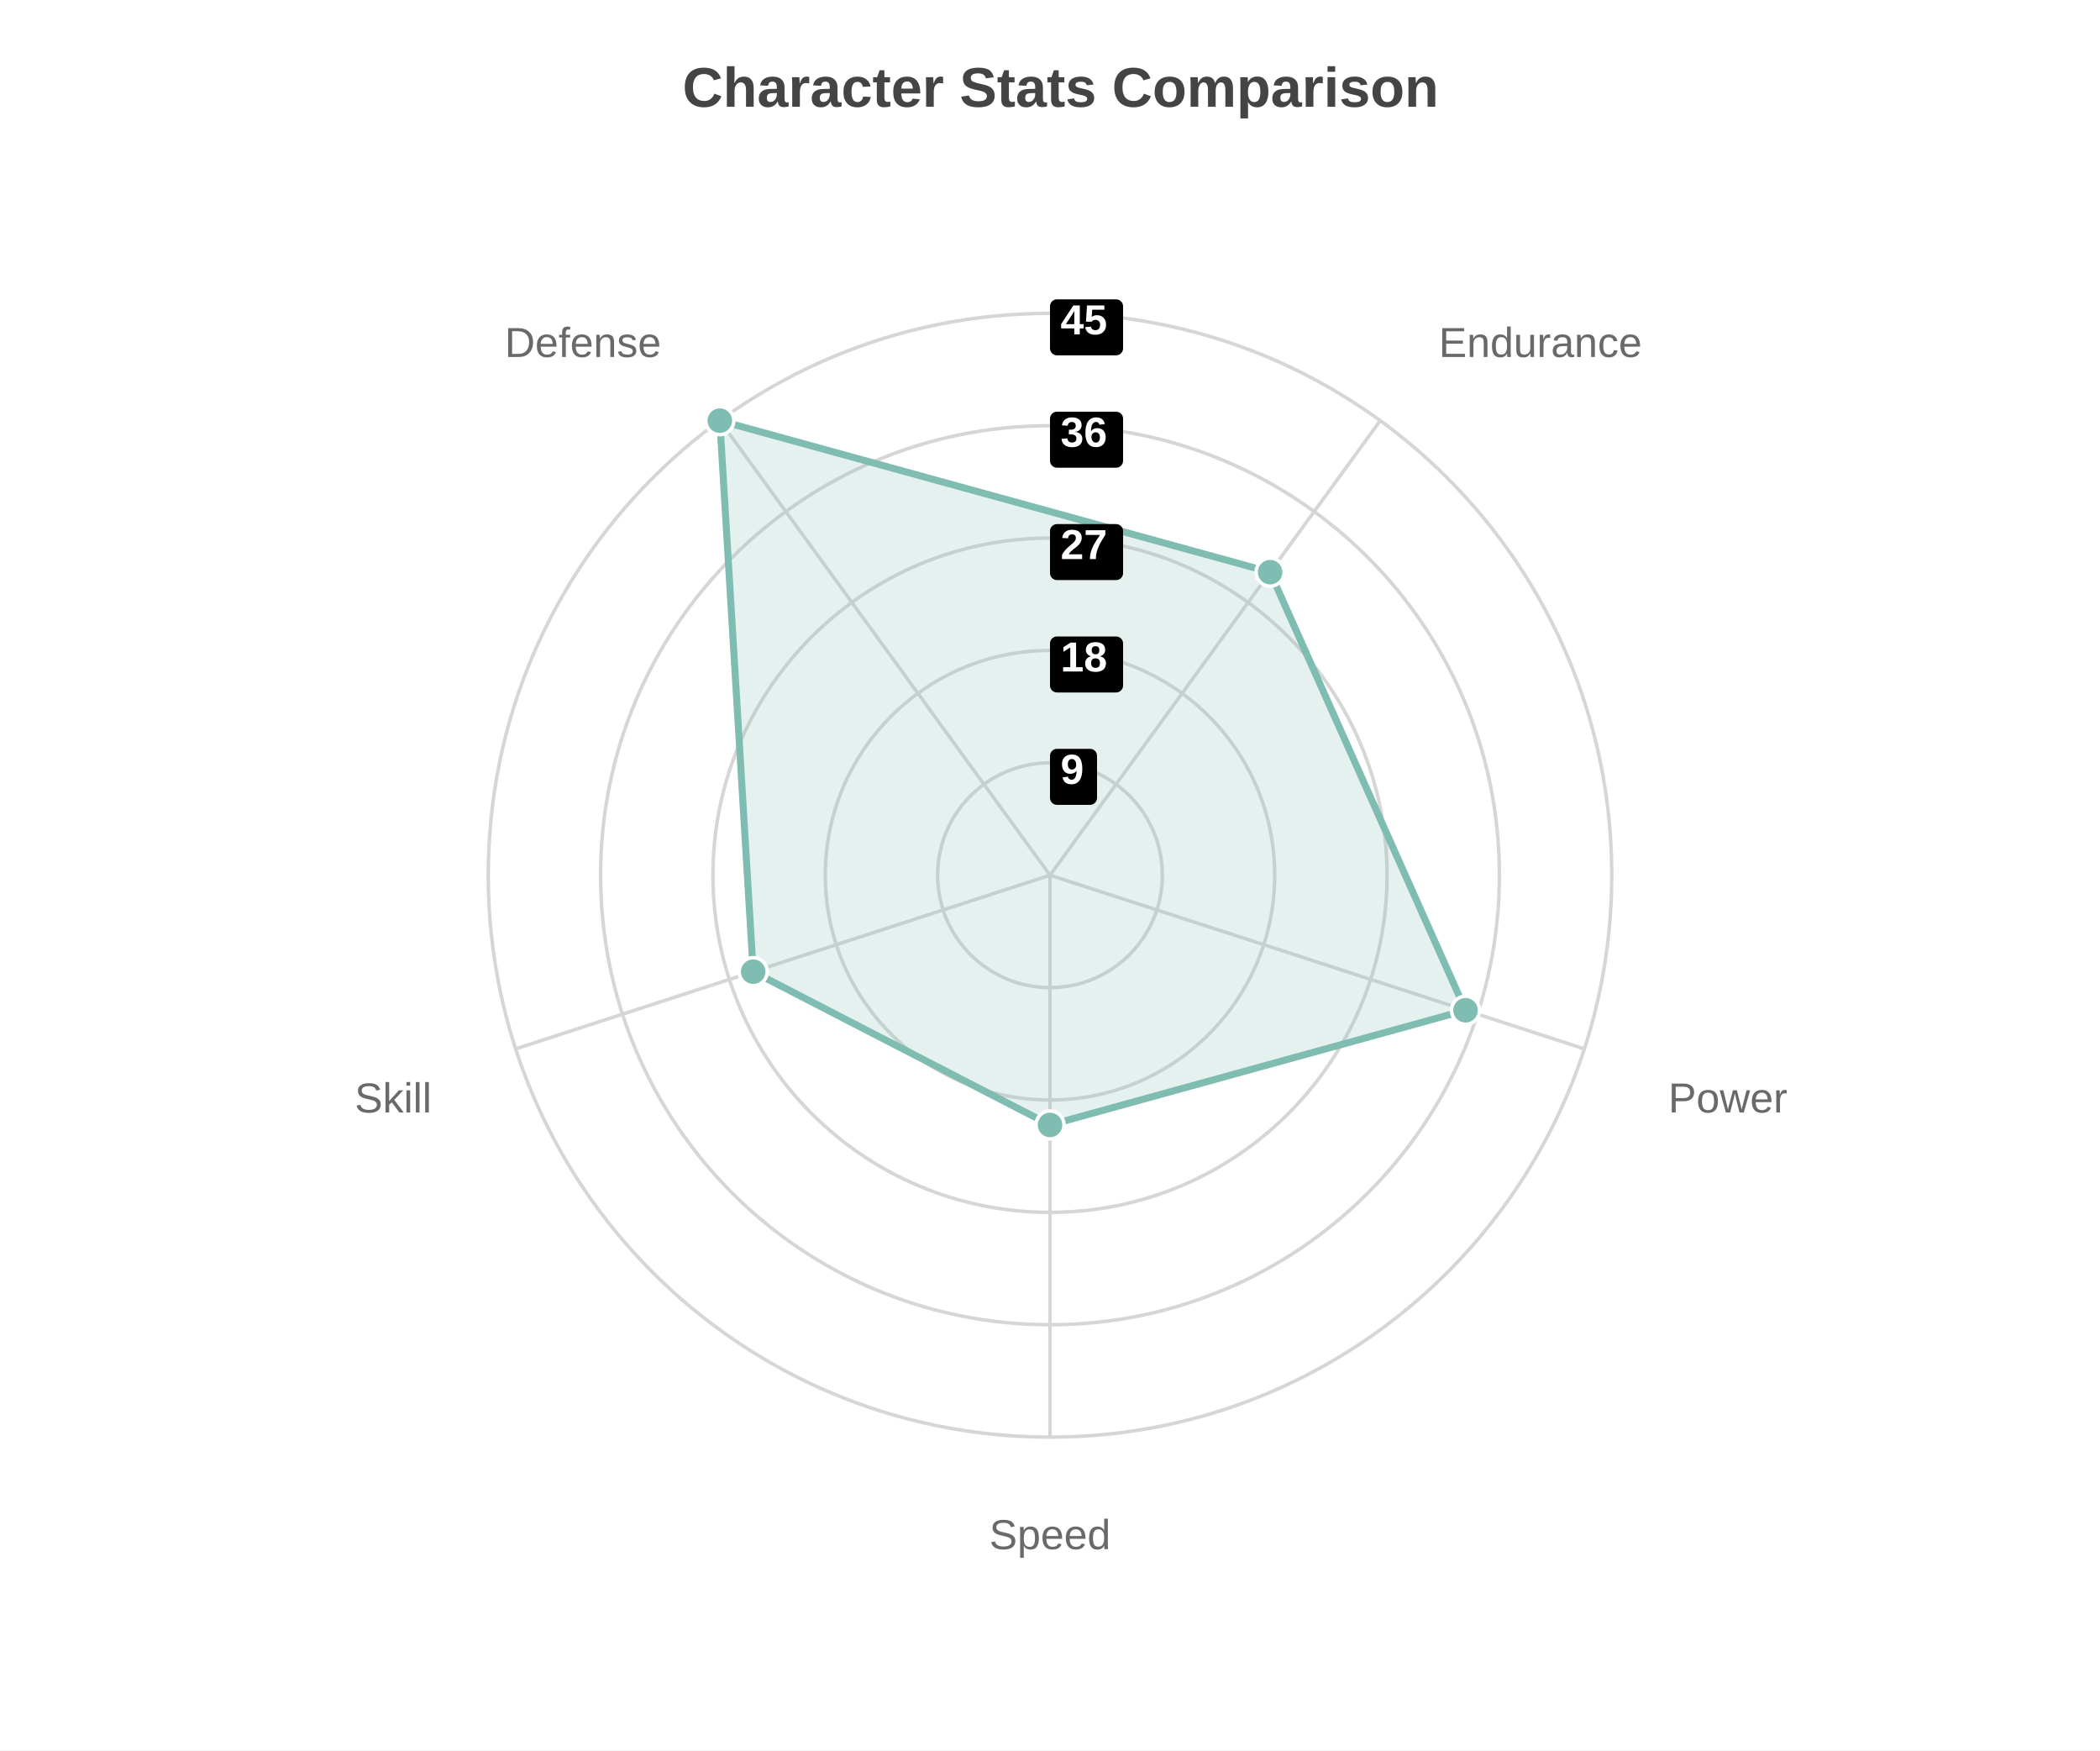
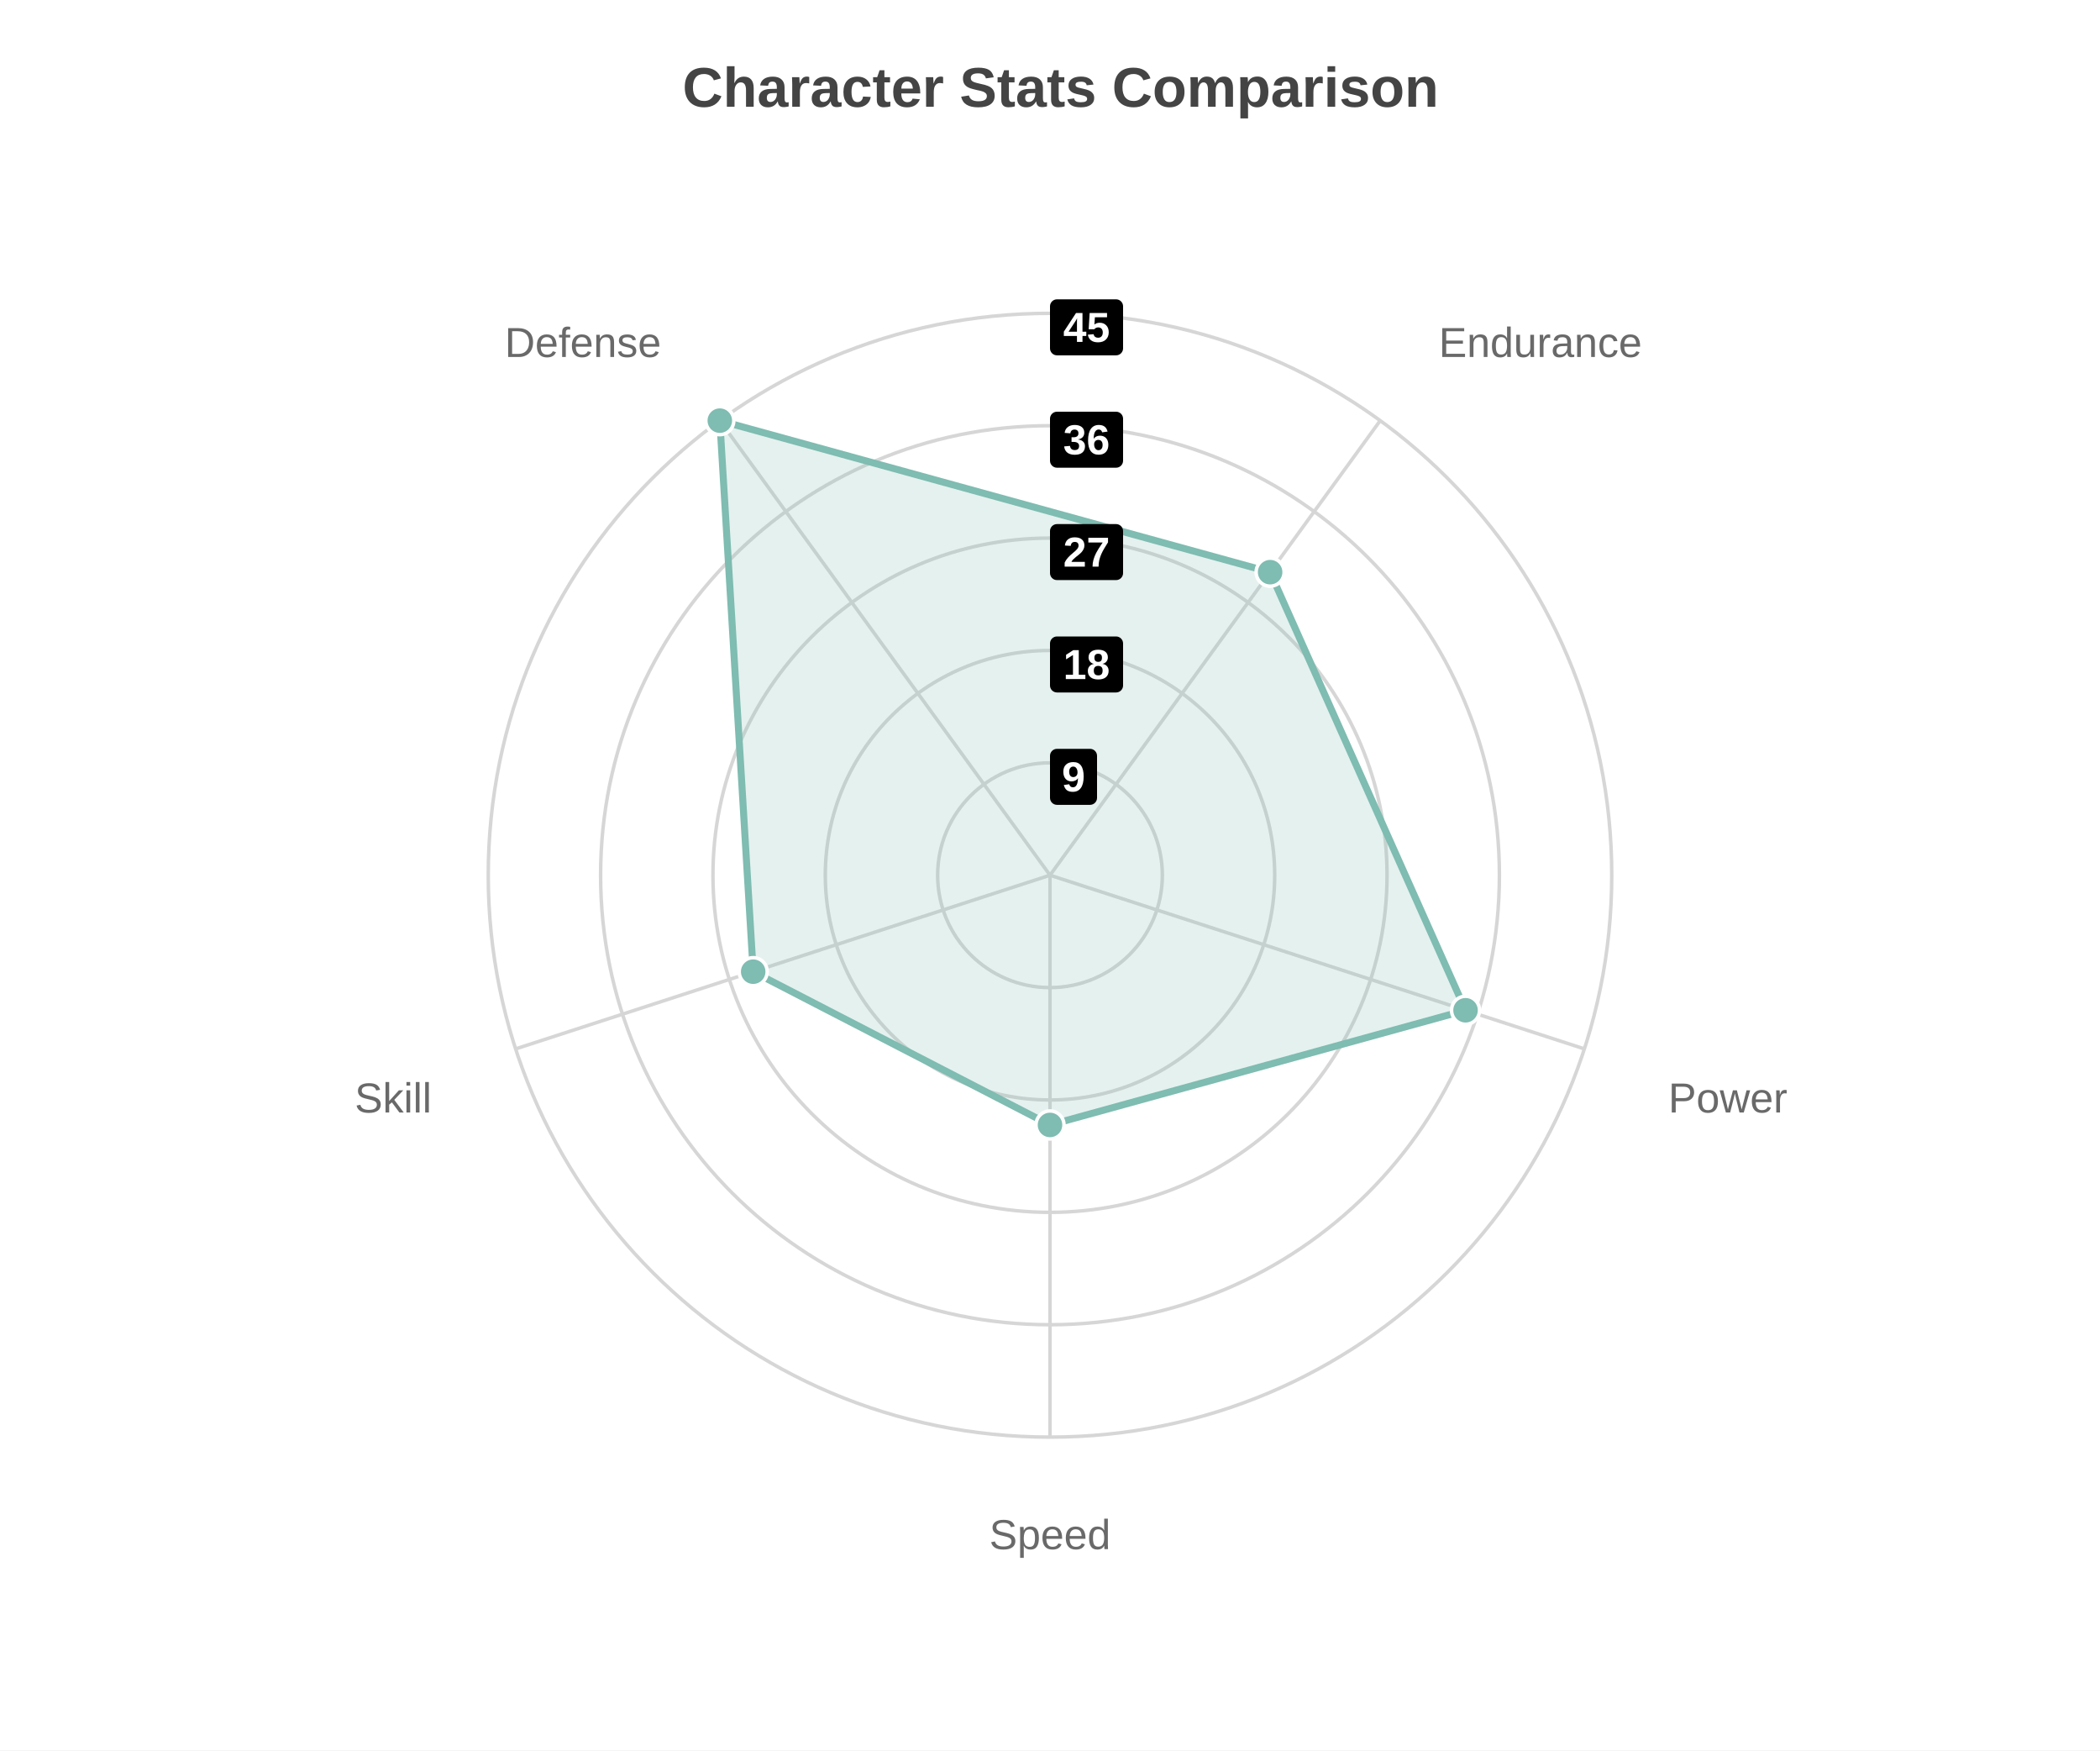
<svg xmlns="http://www.w3.org/2000/svg" width="600" height="500" viewBox="0 0 600 500">
  <path fill="#FFFFFF" d="M0 0 h600 v500 h-600 v-500Z" />
  <text transform="translate(-105.0, 18)" fill="#444444" font-family="Arial" font-weight="bold" font-size="16" x="300.0" y="12.5">Character Stats Comparison</text>
  <defs>
    <clipPath id="plot-clip">
      <rect x="0" y="0" width="540.0" height="423.0" />
    </clipPath>
  </defs>
  <g transform="">
    <g opacity="0.8">
      <circle cx="300.0" cy="250.0" r="32.1" fill="none" stroke="#cccccc" stroke-width="1" />
      <circle cx="300.0" cy="250.0" r="64.2" fill="none" stroke="#cccccc" stroke-width="1" />
      <circle cx="300.0" cy="250.0" r="96.3" fill="none" stroke="#cccccc" stroke-width="1" />
      <circle cx="300.0" cy="250.0" r="128.4" fill="none" stroke="#cccccc" stroke-width="1" />
      <circle cx="300.0" cy="250.0" r="160.5" fill="none" stroke="#cccccc" stroke-width="1" />
      <path d="M300.0 250.0 L300.0 410.5" stroke="#cccccc" stroke-width="1" />
      <text x="300.0" y="442.5" fill="#444444" font-size="12" font-family="Arial" text-anchor="middle">Speed</text>
      <path d="M300.0 250.0 L452.645 299.597" stroke="#cccccc" stroke-width="1" />
      <text x="476.666" y="317.778" fill="#444444" font-size="12" font-family="Arial" text-anchor="start">Power</text>
      <path d="M300.0 250.0 L394.34 120.153" stroke="#cccccc" stroke-width="1" />
      <text x="411.095" y="101.972" fill="#444444" font-size="12" font-family="Arial" text-anchor="start">Endurance</text>
      <path d="M300.0 250.0 L205.66 120.153" stroke="#cccccc" stroke-width="1" />
      <text x="188.905" y="101.972" fill="#444444" font-size="12" font-family="Arial" text-anchor="end">Defense</text>
      <path d="M300.0 250.0 L147.355 299.597" stroke="#cccccc" stroke-width="1" />
      <text x="123.334" y="317.778" fill="#444444" font-size="12" font-family="Arial" text-anchor="end">Skill</text>
      <path d="M300.0,321.333 418.724,288.576 362.893,163.435 205.66,120.153 215.197,277.554 Z" fill="#5fab9e" fill-opacity="0.2" stroke="#5fab9e" stroke-width="2" />
      <circle cx="300.0" cy="321.333" r="4" fill="#5fab9e" stroke="white" stroke-width="1" />
      <circle cx="418.724" cy="288.576" r="4" fill="#5fab9e" stroke="white" stroke-width="1" />
      <circle cx="362.893" cy="163.435" r="4" fill="#5fab9e" stroke="white" stroke-width="1" />
      <circle cx="205.66" cy="120.153" r="4" fill="#5fab9e" stroke="white" stroke-width="1" />
      <circle cx="215.197" cy="277.554" r="4" fill="#5fab9e" stroke="white" stroke-width="1" />
    </g>
    <g opacity="1">
      <rect x="300.0" y="213.9" width="13.44" height="16" rx="2" fill="#000000" fill-opacity="1" />
-       <text x="303.0" y="223.9" fill="#FFFFFF" font-size="12" font-family="Arial" font-weight="bold" text-anchor="start">9</text>
+       <text x="306.72" y="221.9" fill="#FFFFFF" font-size="12" font-family="Arial" font-weight="bold" text-anchor="middle" dominant-baseline="central">9</text>
      <rect x="300.0" y="181.8" width="20.88" height="16" rx="2" fill="#000000" fill-opacity="1" />
-       <text x="303.0" y="191.8" fill="#FFFFFF" font-size="12" font-family="Arial" font-weight="bold" text-anchor="start">18</text>
+       <text x="310.44" y="189.8" fill="#FFFFFF" font-size="12" font-family="Arial" font-weight="bold" text-anchor="middle" dominant-baseline="central">18</text>
      <rect x="300.0" y="149.7" width="20.88" height="16" rx="2" fill="#000000" fill-opacity="1" />
-       <text x="303.0" y="159.7" fill="#FFFFFF" font-size="12" font-family="Arial" font-weight="bold" text-anchor="start">27</text>
+       <text x="310.44" y="157.7" fill="#FFFFFF" font-size="12" font-family="Arial" font-weight="bold" text-anchor="middle" dominant-baseline="central">27</text>
      <rect x="300.0" y="117.6" width="20.88" height="16" rx="2" fill="#000000" fill-opacity="1" />
-       <text x="303.0" y="127.6" fill="#FFFFFF" font-size="12" font-family="Arial" font-weight="bold" text-anchor="start">36</text>
+       <text x="310.44" y="125.6" fill="#FFFFFF" font-size="12" font-family="Arial" font-weight="bold" text-anchor="middle" dominant-baseline="central">36</text>
      <rect x="300.0" y="85.5" width="20.88" height="16" rx="2" fill="#000000" fill-opacity="1" />
-       <text x="303.0" y="95.5" fill="#FFFFFF" font-size="12" font-family="Arial" font-weight="bold" text-anchor="start">45</text>
+       <text x="310.44" y="93.5" fill="#FFFFFF" font-size="12" font-family="Arial" font-weight="bold" text-anchor="middle" dominant-baseline="central">45</text>
    </g>
  </g>
</svg>
